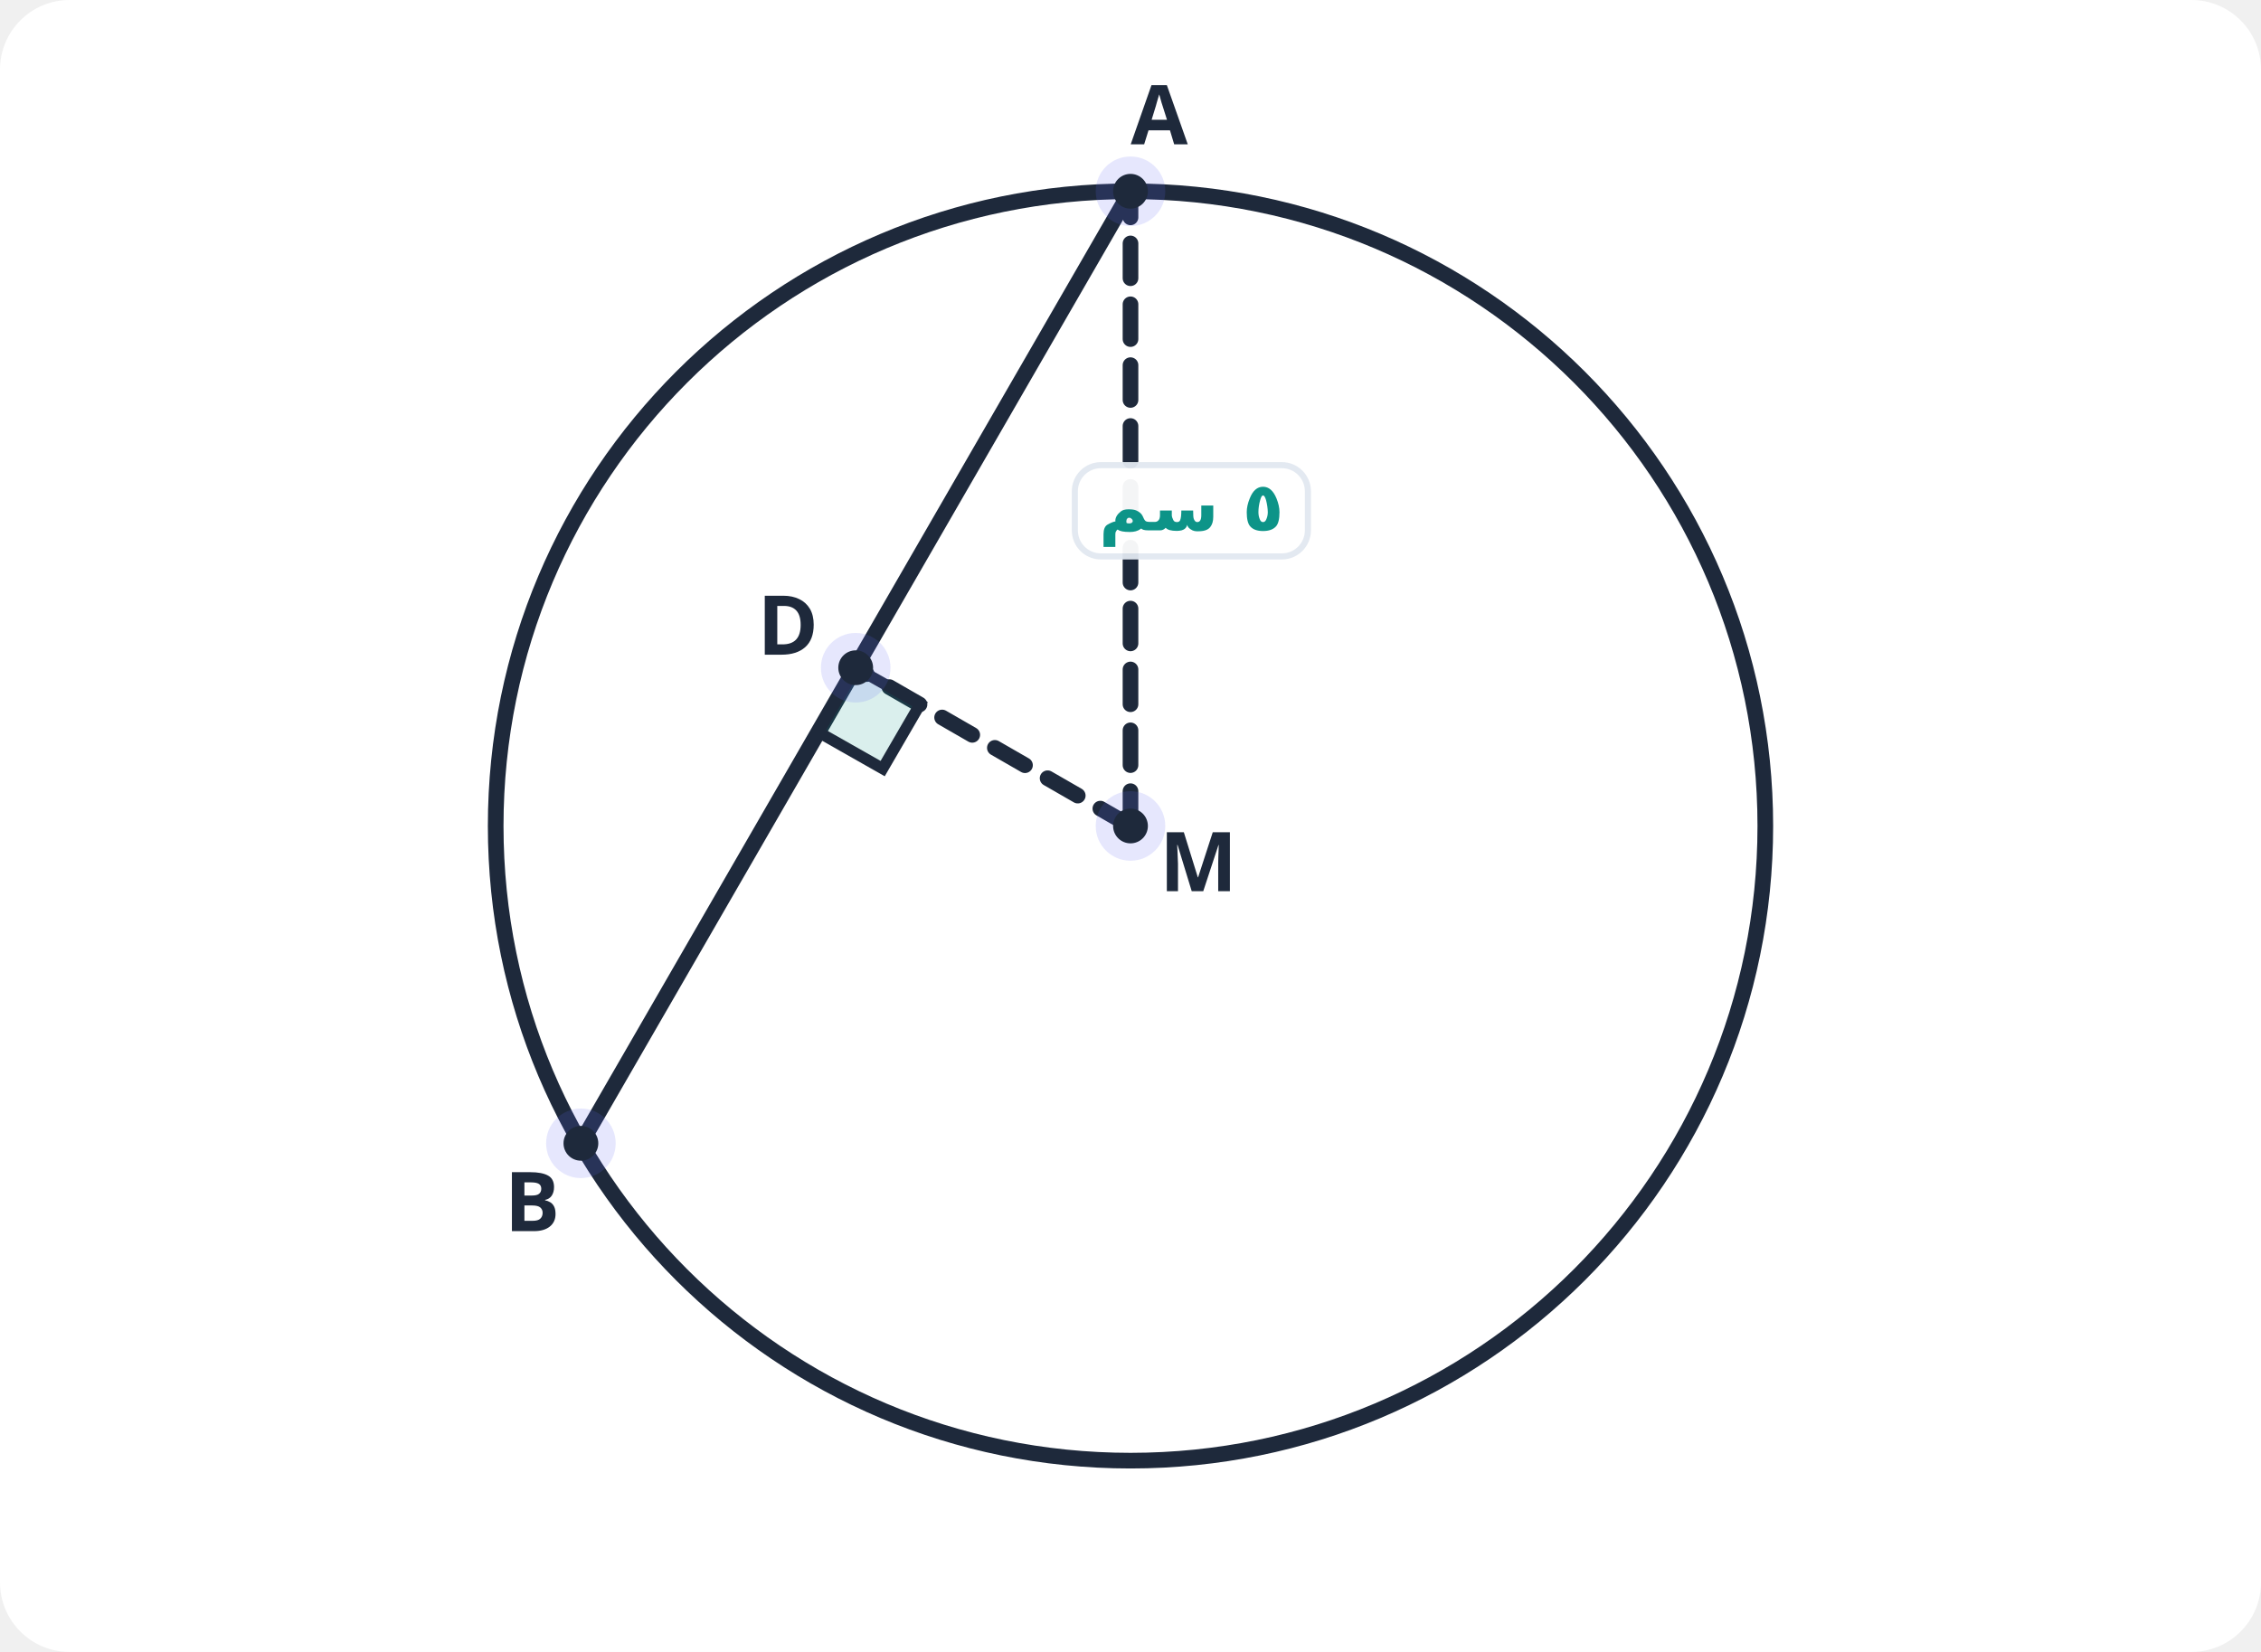
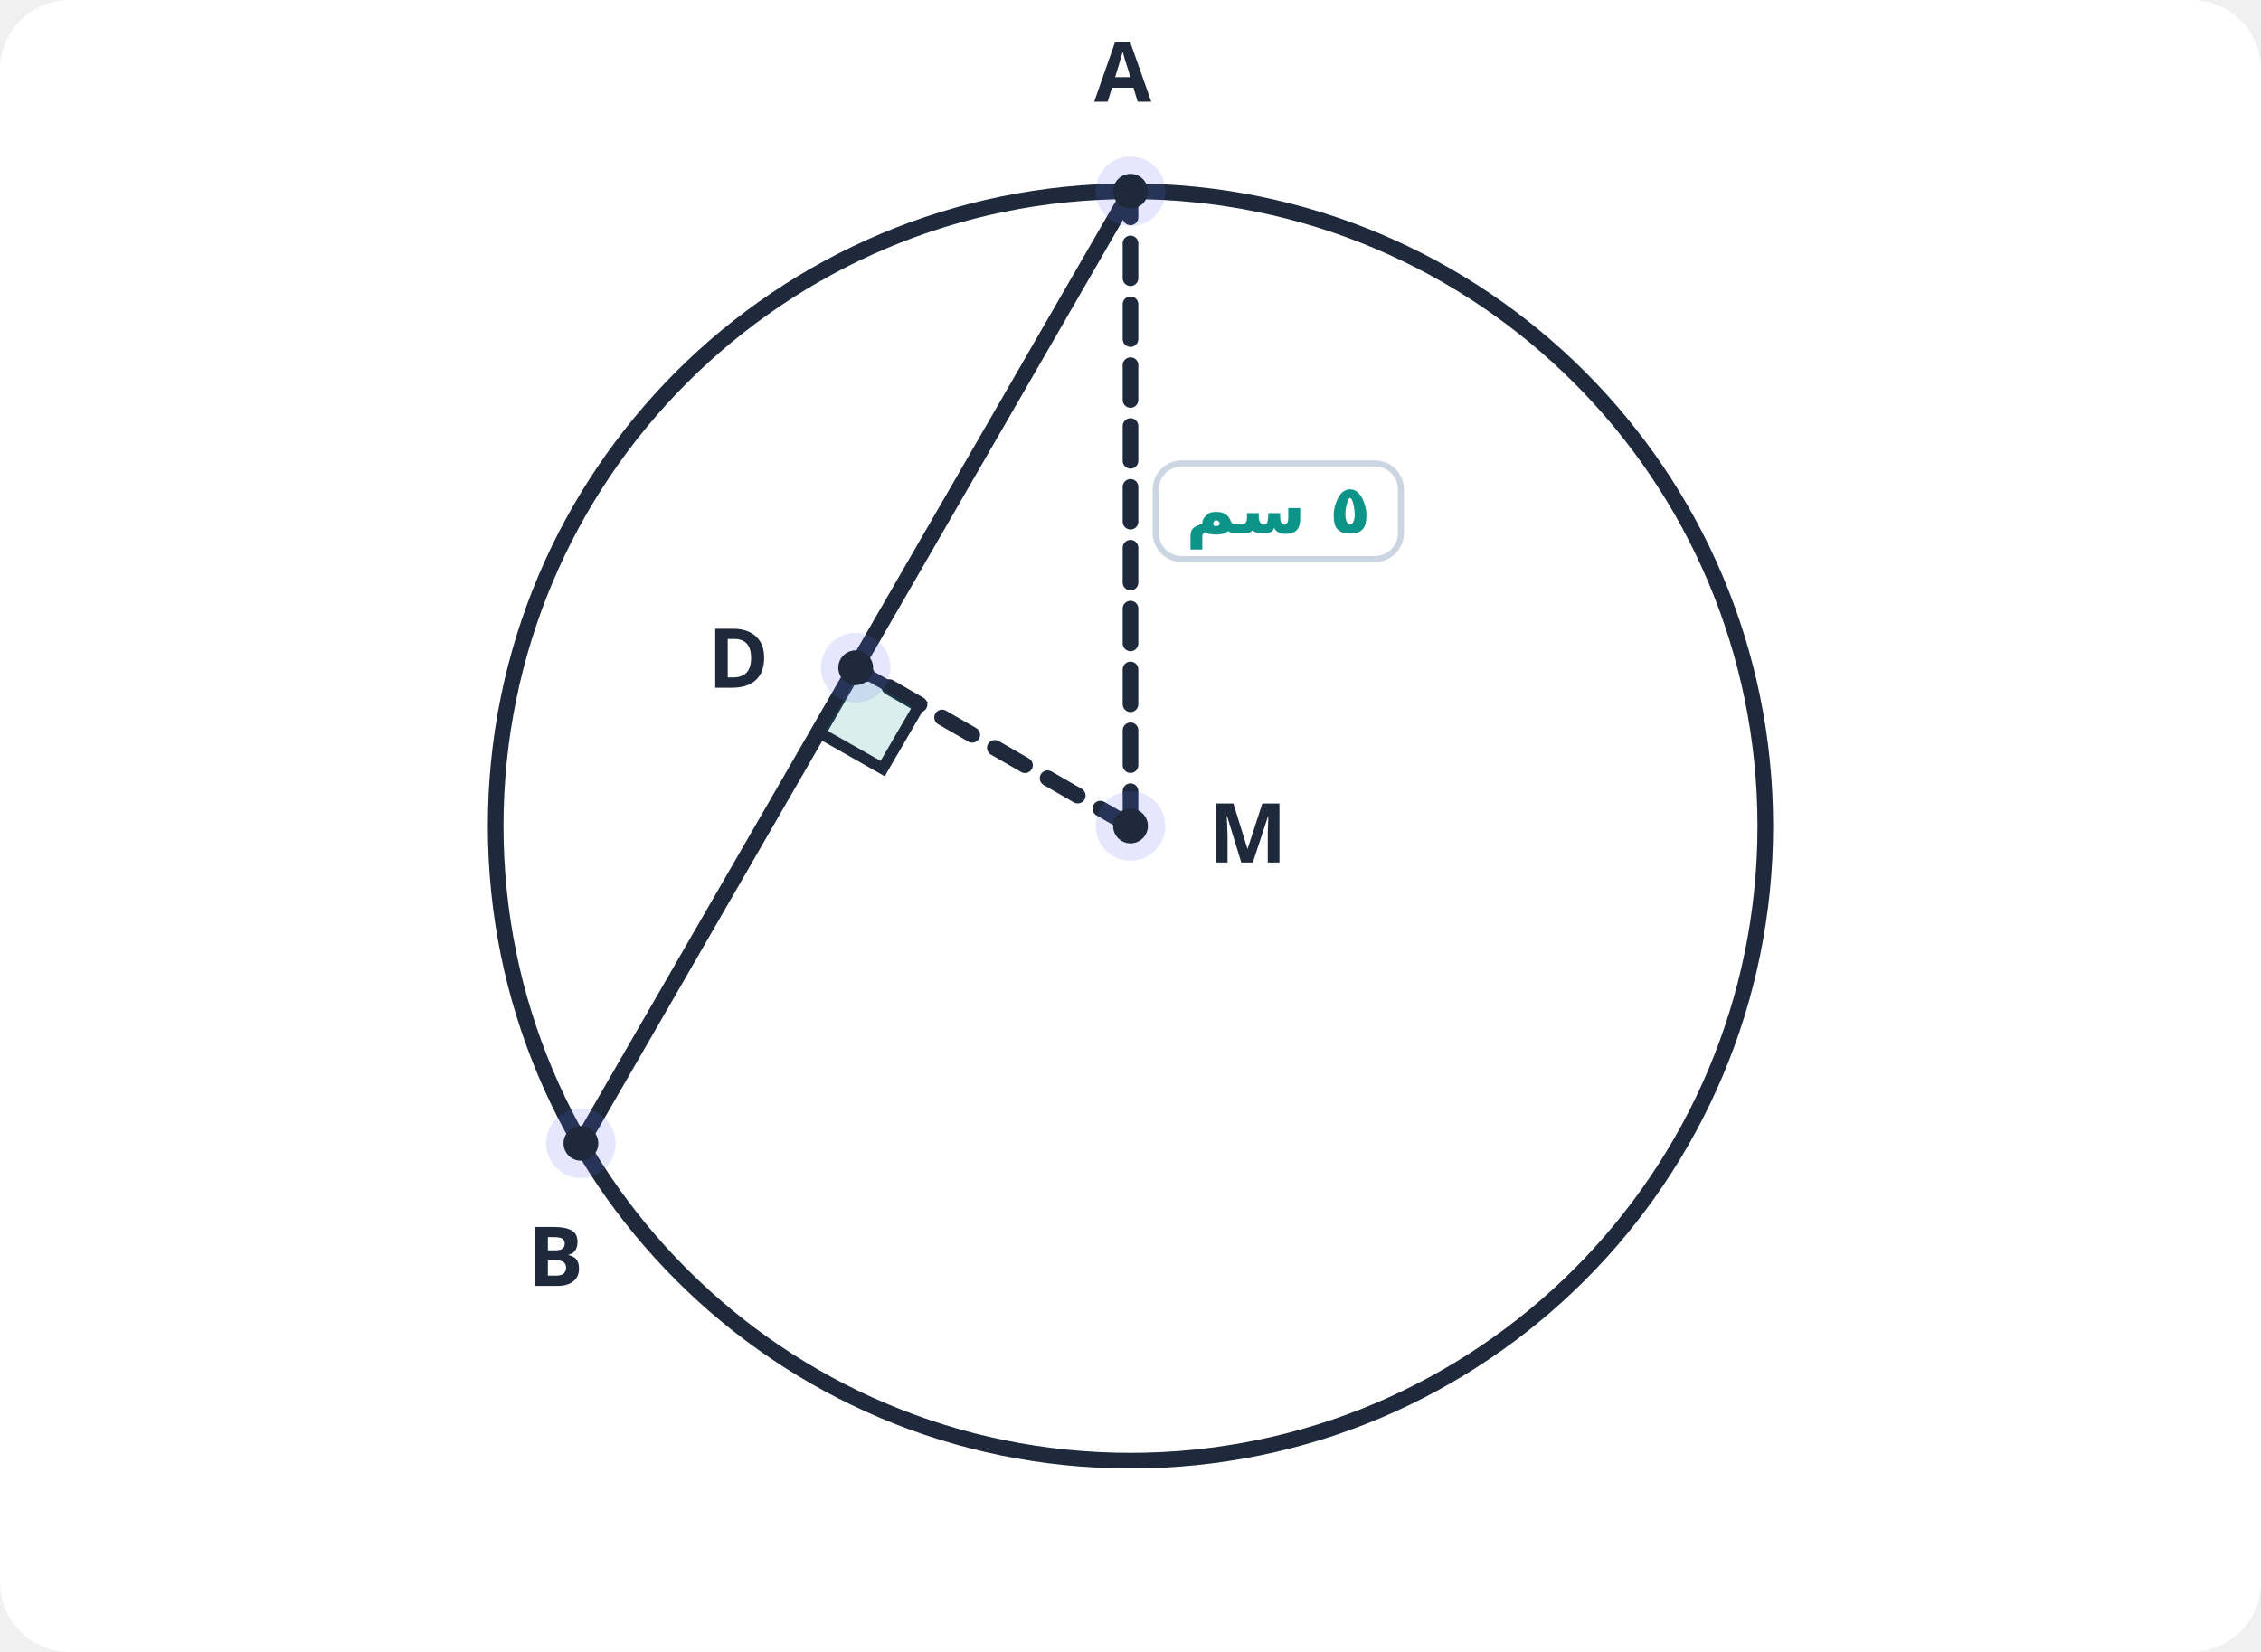
<svg xmlns="http://www.w3.org/2000/svg" viewBox="0 0 260 190" class="w-full h-auto select-none">
  <rect x="0" y="0" width="260" height="190" rx="8" fill="#FFFFFF" />
  <circle cx="130.0" cy="95.0" r="73.0" fill="none" stroke="#1E293B" stroke-width="1.8" />
  <line x1="130" y1="95" x2="98.4" y2="76.8" stroke="#1E293B" stroke-width="1.8" stroke-linecap="round" stroke-dasharray="4,3" />
  <line x1="130" y1="22" x2="66.8" y2="131.5" stroke="#1E293B" stroke-width="1.8" stroke-linecap="round" />
  <line x1="130" y1="95" x2="130" y2="22" stroke="#1E293B" stroke-width="1.8" stroke-linecap="round" stroke-dasharray="4,3" />
-   <rect x="123.6" y="53.5" width="26.8" height="10.5" rx="3" fill="#FFFFFF" stroke="#E2E8F0" stroke-width="0.7" opacity="0.95" />
-   <text x="137.0" y="61.0" text-anchor="middle" font-size="7.8" font-weight="800" font-family="system-ui, sans-serif" fill="#0D9488">٥ سم</text>
  <g class="geometry-figure-angles">
    <path d="M 98.4 76.8 L 105.8 81.0 L 101.5 88.4 L 94.1 84.2 Z" fill="#0D9488" fill-opacity="0.15" stroke="#1E293B" stroke-width="1.3" />
  </g>
  <circle cx="130" cy="95" r="4" fill="#6366F1" fill-opacity="0.16" />
  <circle cx="130" cy="95" r="2" fill="#1E293B" />
-   <text x="137.8" y="102.5" text-anchor="middle" font-size="9.5" font-weight="900" font-family="system-ui, sans-serif" fill="#1E293B">M</text>
+   <text x="143.5" y="99.2" text-anchor="middle" font-size="9.5" font-weight="900" font-family="system-ui, sans-serif" fill="#1E293B" paint-order="stroke" stroke="#ffffff" stroke-width="2.4" stroke-linejoin="round">M</text>
  <circle cx="130" cy="22" r="4" fill="#6366F1" fill-opacity="0.16" />
  <circle cx="130" cy="22" r="2" fill="#1E293B" />
-   <text x="133.3" y="16.6" text-anchor="middle" font-size="9.5" font-weight="900" font-family="system-ui, sans-serif" fill="#1E293B">A</text>
+   <text x="129.1" y="11.7" text-anchor="middle" font-size="9.5" font-weight="900" font-family="system-ui, sans-serif" fill="#1E293B" paint-order="stroke" stroke="#ffffff" stroke-width="2.4" stroke-linejoin="round">A</text>
  <circle cx="66.8" cy="131.5" r="4" fill="#6366F1" fill-opacity="0.16" />
  <circle cx="66.8" cy="131.5" r="2" fill="#1E293B" />
-   <text x="61.2" y="141.6" text-anchor="middle" font-size="9.5" font-weight="900" font-family="system-ui, sans-serif" fill="#1E293B">B</text>
+   <text x="63.9" y="147.9" text-anchor="middle" font-size="9.5" font-weight="900" font-family="system-ui, sans-serif" fill="#1E293B" paint-order="stroke" stroke="#ffffff" stroke-width="2.4" stroke-linejoin="round">B</text>
  <circle cx="98.4" cy="76.8" r="4" fill="#6366F1" fill-opacity="0.16" />
  <circle cx="98.4" cy="76.8" r="2" fill="#1E293B" />
-   <text x="90.6" y="75.3" text-anchor="middle" font-size="9.5" font-weight="900" font-family="system-ui, sans-serif" fill="#1E293B">D</text>
+   <text x="84.9" y="79.1" text-anchor="middle" font-size="9.5" font-weight="900" font-family="system-ui, sans-serif" fill="#1E293B" paint-order="stroke" stroke="#ffffff" stroke-width="2.4" stroke-linejoin="round">D</text>
+   <rect x="132.9" y="53.3" width="28.2" height="11" rx="3" fill="#FFFFFF" stroke="#CBD5E1" stroke-width="0.7" opacity="0.97" />
+   <text x="147.0" y="61.3" text-anchor="middle" font-size="7.8" font-weight="800" font-family="system-ui, sans-serif" fill="#0D9488">٥ سم</text>
</svg>
